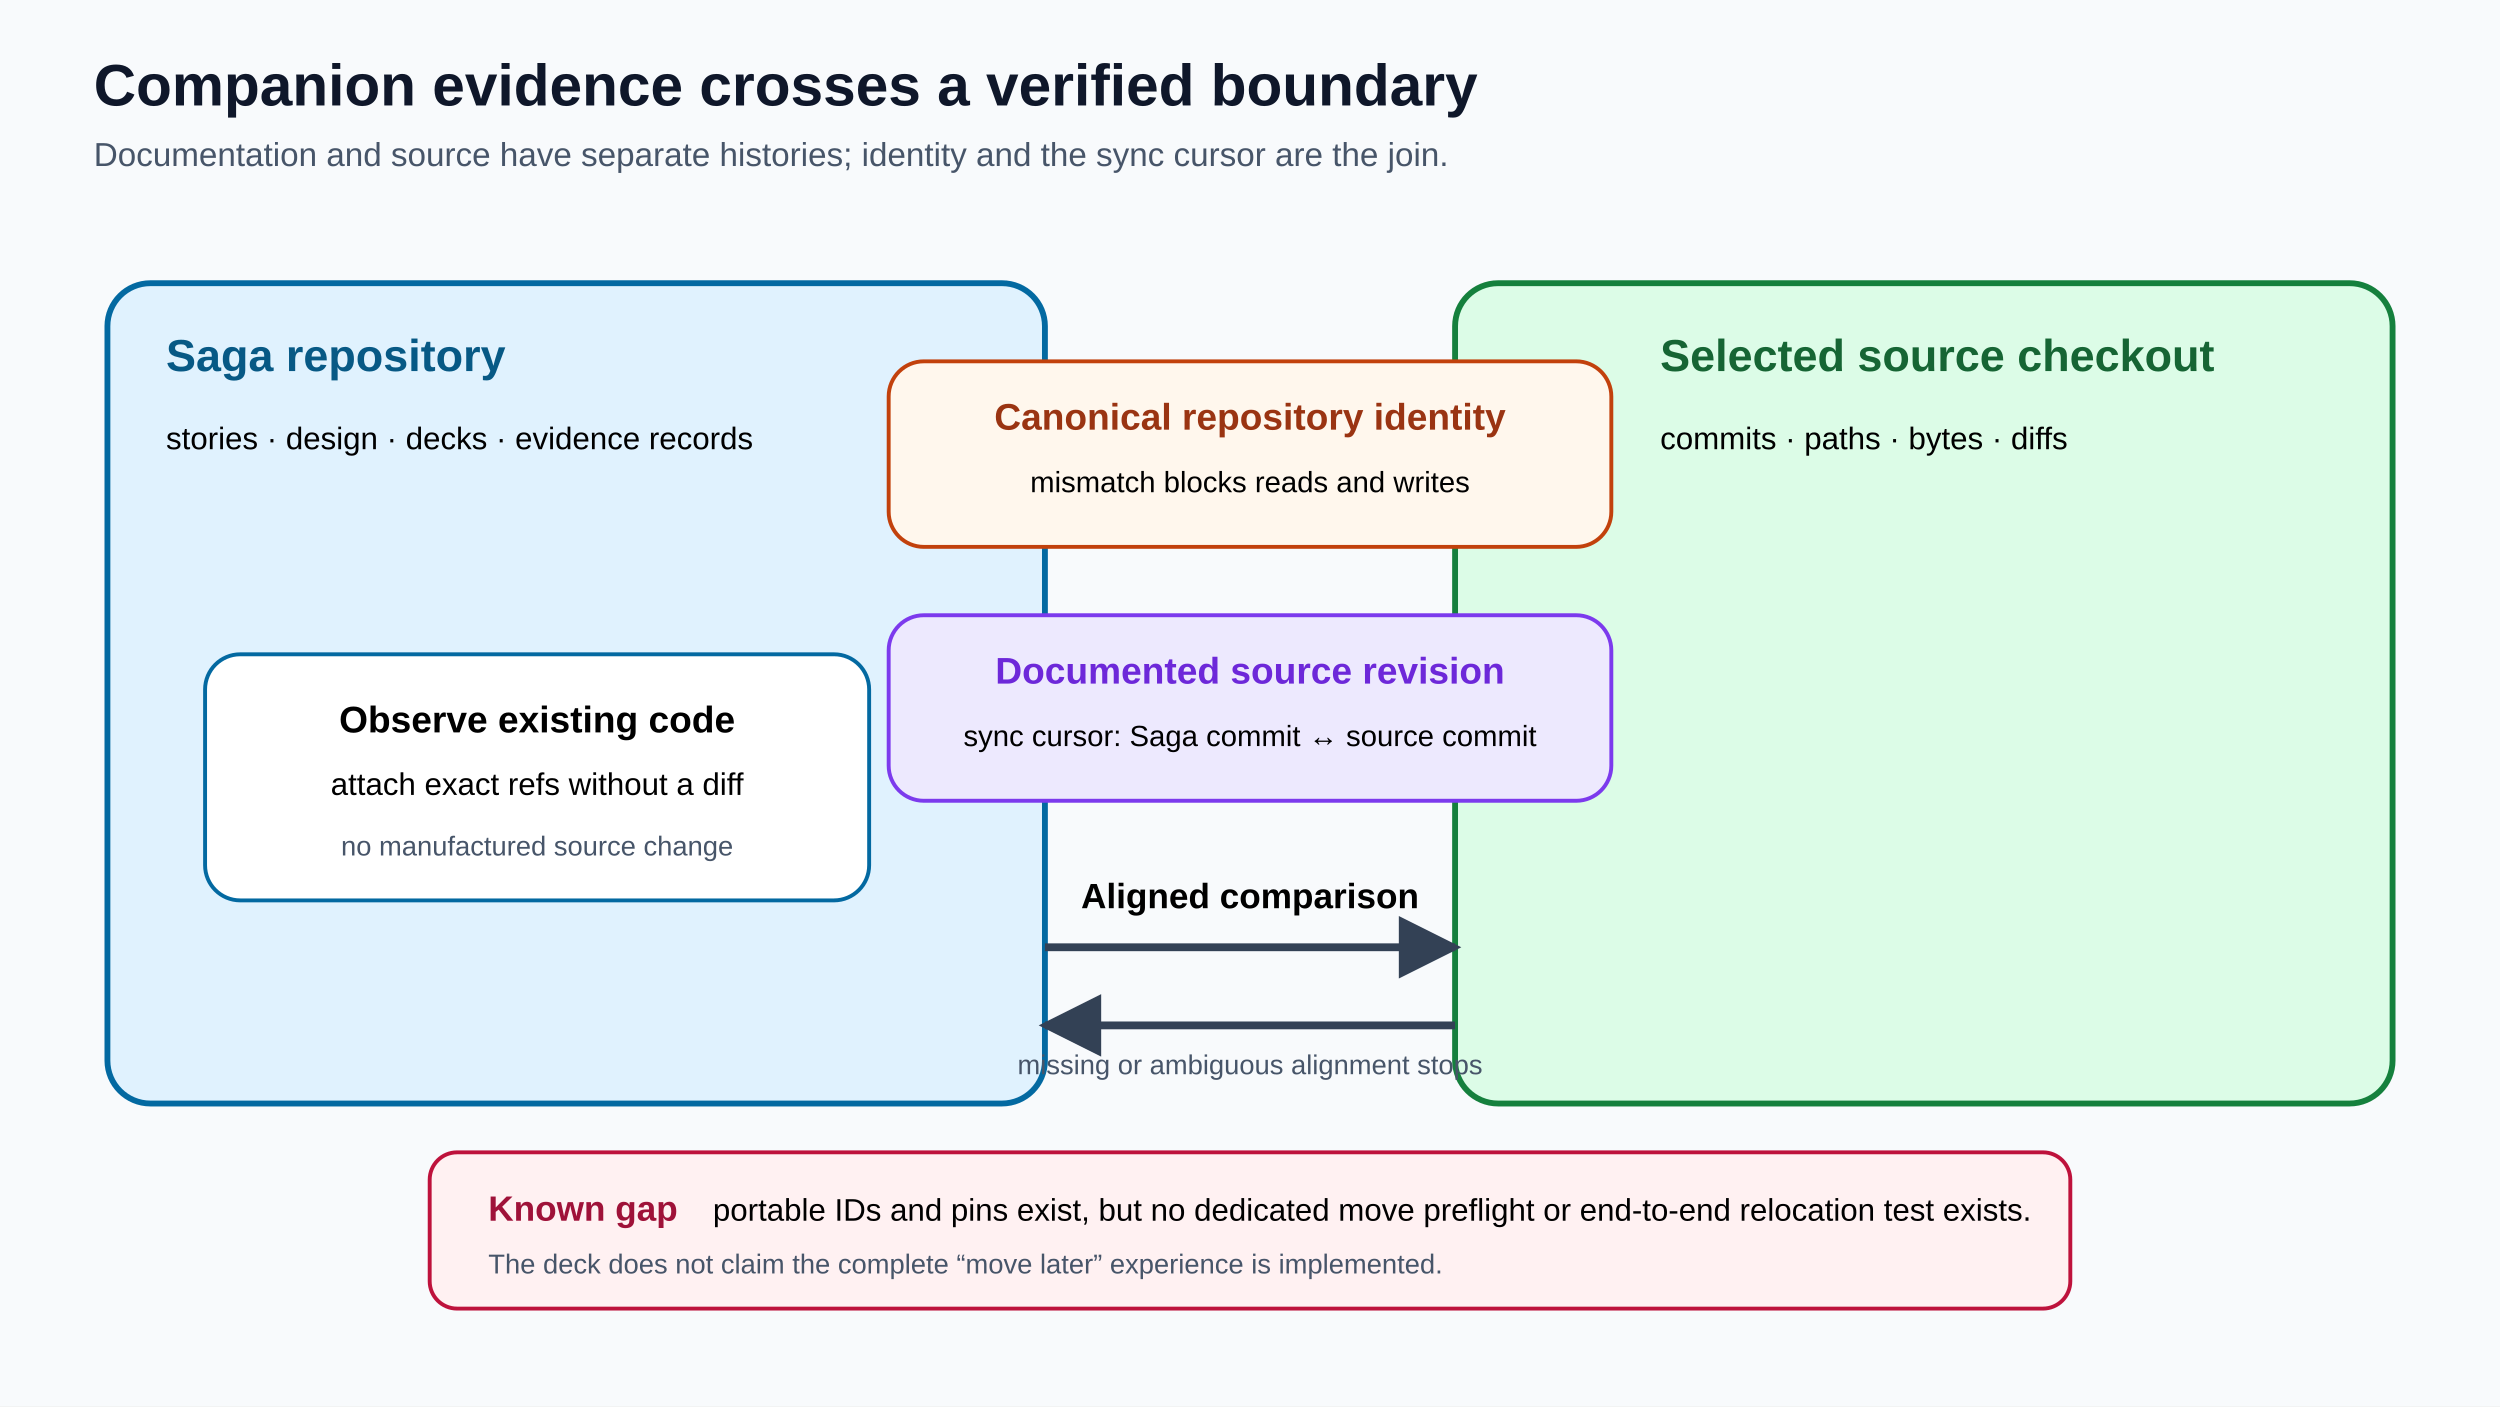
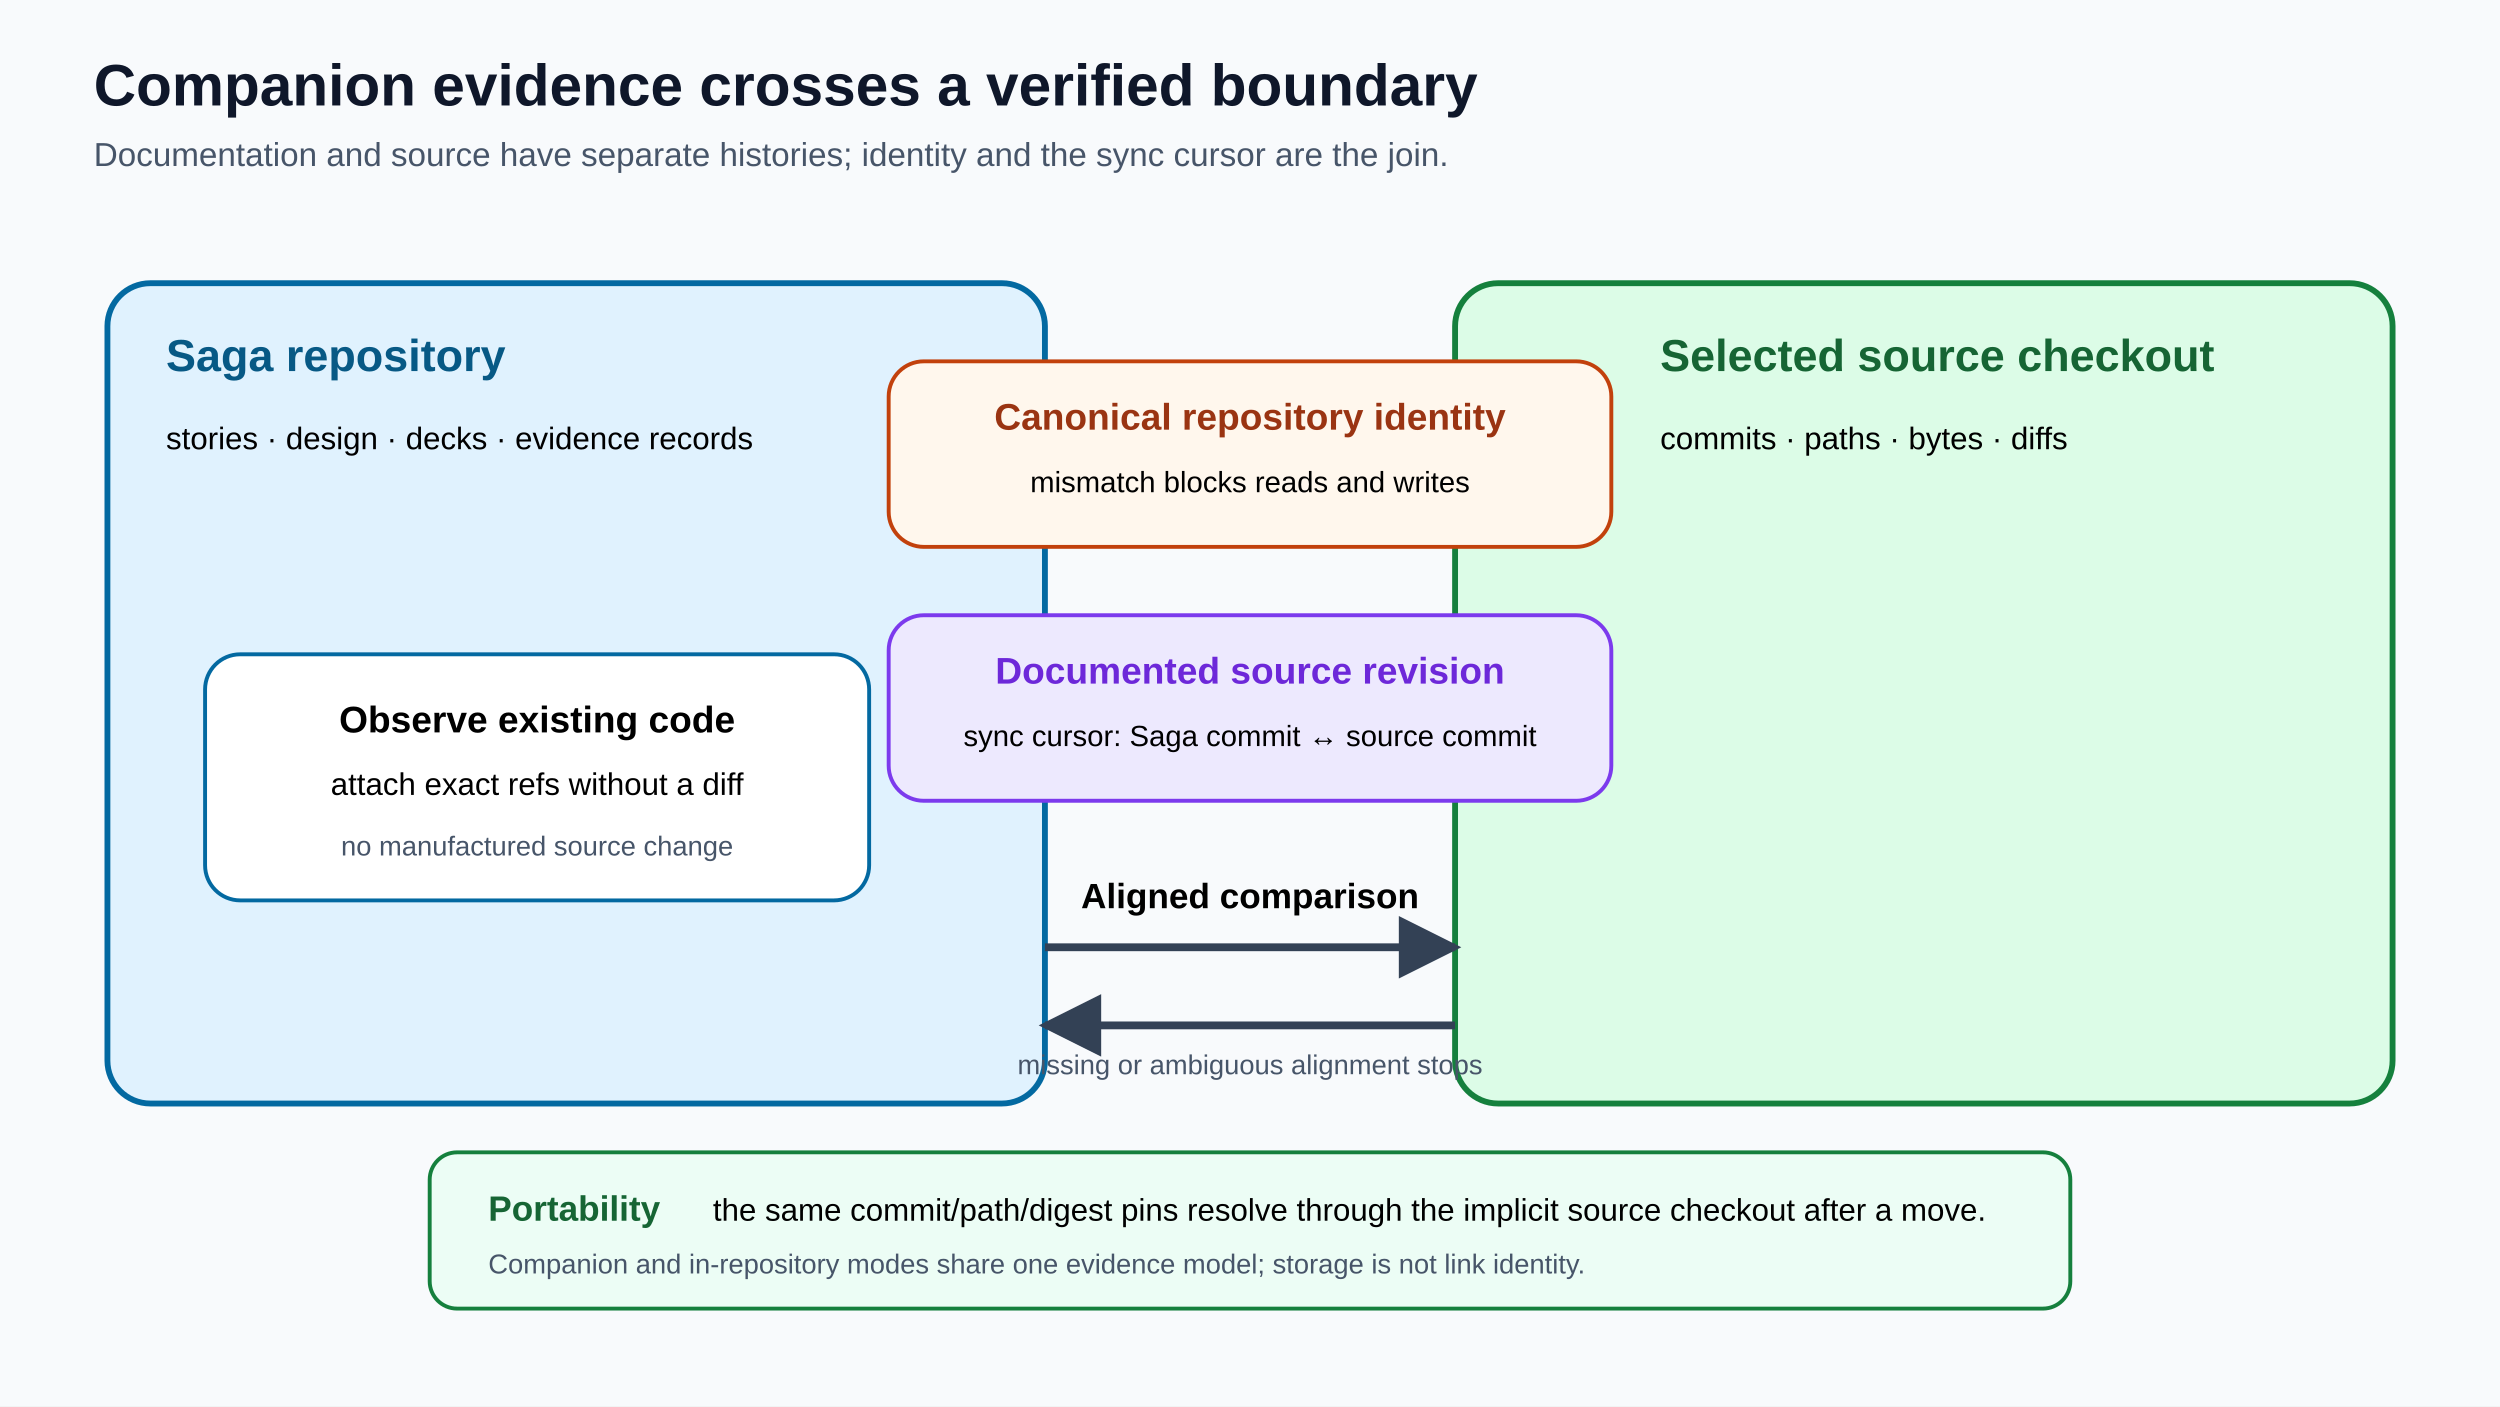
<svg xmlns="http://www.w3.org/2000/svg" viewBox="0 0 1280 720" font-family="Arial, sans-serif">
  <defs>
    <marker id="arrow" viewBox="0 0 10 10" refX="9" refY="5" markerWidth="8" markerHeight="8" orient="auto">
      <path d="M0 0L10 5L0 10z" fill="#334155" />
    </marker>
  </defs>
  <rect width="1280" height="720" fill="#f8fafc" />
  <text x="48" y="54" font-size="30" font-weight="700" fill="#0f172a">Companion evidence crosses a verified boundary</text>
  <text x="48" y="85" font-size="17" fill="#475569">Documentation and source have separate histories; identity and the sync cursor are the join.</text>
  <rect x="55" y="145" width="480" height="420" rx="22" fill="#e0f2fe" stroke="#0369a1" stroke-width="3" />
  <text x="85" y="190" font-size="23" font-weight="700" fill="#075985">Saga repository</text>
  <text x="85" y="230" font-size="16">stories · design · decks · evidence records</text>
  <rect x="745" y="145" width="480" height="420" rx="22" fill="#dcfce7" stroke="#15803d" stroke-width="3" />
  <text x="850" y="190" font-size="23" font-weight="700" fill="#166534">Selected source checkout</text>
  <text x="850" y="230" font-size="16">commits · paths · bytes · diffs</text>
  <g id="repository-identity">
    <rect x="455" y="185" width="370" height="95" rx="18" fill="#fff7ed" stroke="#c2410c" stroke-width="2" />
    <text x="640" y="220" text-anchor="middle" font-size="19" font-weight="700" fill="#9a3412">Canonical repository identity</text>
    <text x="640" y="252" text-anchor="middle" font-size="15">mismatch blocks reads and writes</text>
  </g>
  <g id="sync-cursor">
    <rect x="455" y="315" width="370" height="95" rx="18" fill="#ede9fe" stroke="#7c3aed" stroke-width="2" />
    <text x="640" y="350" text-anchor="middle" font-size="19" font-weight="700" fill="#6d28d9">Documented source revision</text>
    <text x="640" y="382" text-anchor="middle" font-size="15">sync cursor: Saga commit ↔ source commit</text>
  </g>
  <g id="observe-existing">
    <rect x="105" y="335" width="340" height="126" rx="18" fill="#ffffff" stroke="#0369a1" stroke-width="2" />
    <text x="275" y="375" text-anchor="middle" font-size="19" font-weight="700">Observe existing code</text>
    <text x="275" y="407" text-anchor="middle" font-size="16">attach exact refs without a diff</text>
    <text x="275" y="438" text-anchor="middle" font-size="14" fill="#475569">no manufactured source change</text>
  </g>
  <g id="aligned-comparison">
    <text x="640" y="465" text-anchor="middle" font-size="18" font-weight="700">Aligned comparison</text>
    <path d="M535 485H745" stroke="#334155" stroke-width="4" marker-end="url(#arrow)" />
    <path d="M745 525H535" stroke="#334155" stroke-width="4" marker-end="url(#arrow)" />
    <text x="640" y="550" text-anchor="middle" font-size="14" fill="#475569">missing or ambiguous alignment stops</text>
  </g>
  <g id="relocation-gap">
-     <rect x="220" y="590" width="840" height="80" rx="14" fill="#fff1f2" stroke="#be123c" stroke-width="2" />
-     <text x="250" y="625" font-size="18" font-weight="700" fill="#9f1239">Known gap</text>
-     <text x="365" y="625" font-size="16">portable IDs and pins exist, but no dedicated move preflight or end-to-end relocation test exists.</text>
-     <text x="250" y="652" font-size="14" fill="#475569">The deck does not claim the complete “move later” experience is implemented.</text>
+     <rect x="220" y="590" width="840" height="80" rx="14" fill="#ecfdf5" stroke="#15803d" stroke-width="2" />
+     <text x="250" y="625" font-size="18" font-weight="700" fill="#166534">Portability</text>
+     <text x="365" y="625" font-size="16">the same commit/path/digest pins resolve through the implicit source checkout after a move.</text>
+     <text x="250" y="652" font-size="14" fill="#475569">Companion and in-repository modes share one evidence model; storage is not link identity.</text>
  </g>
</svg>
